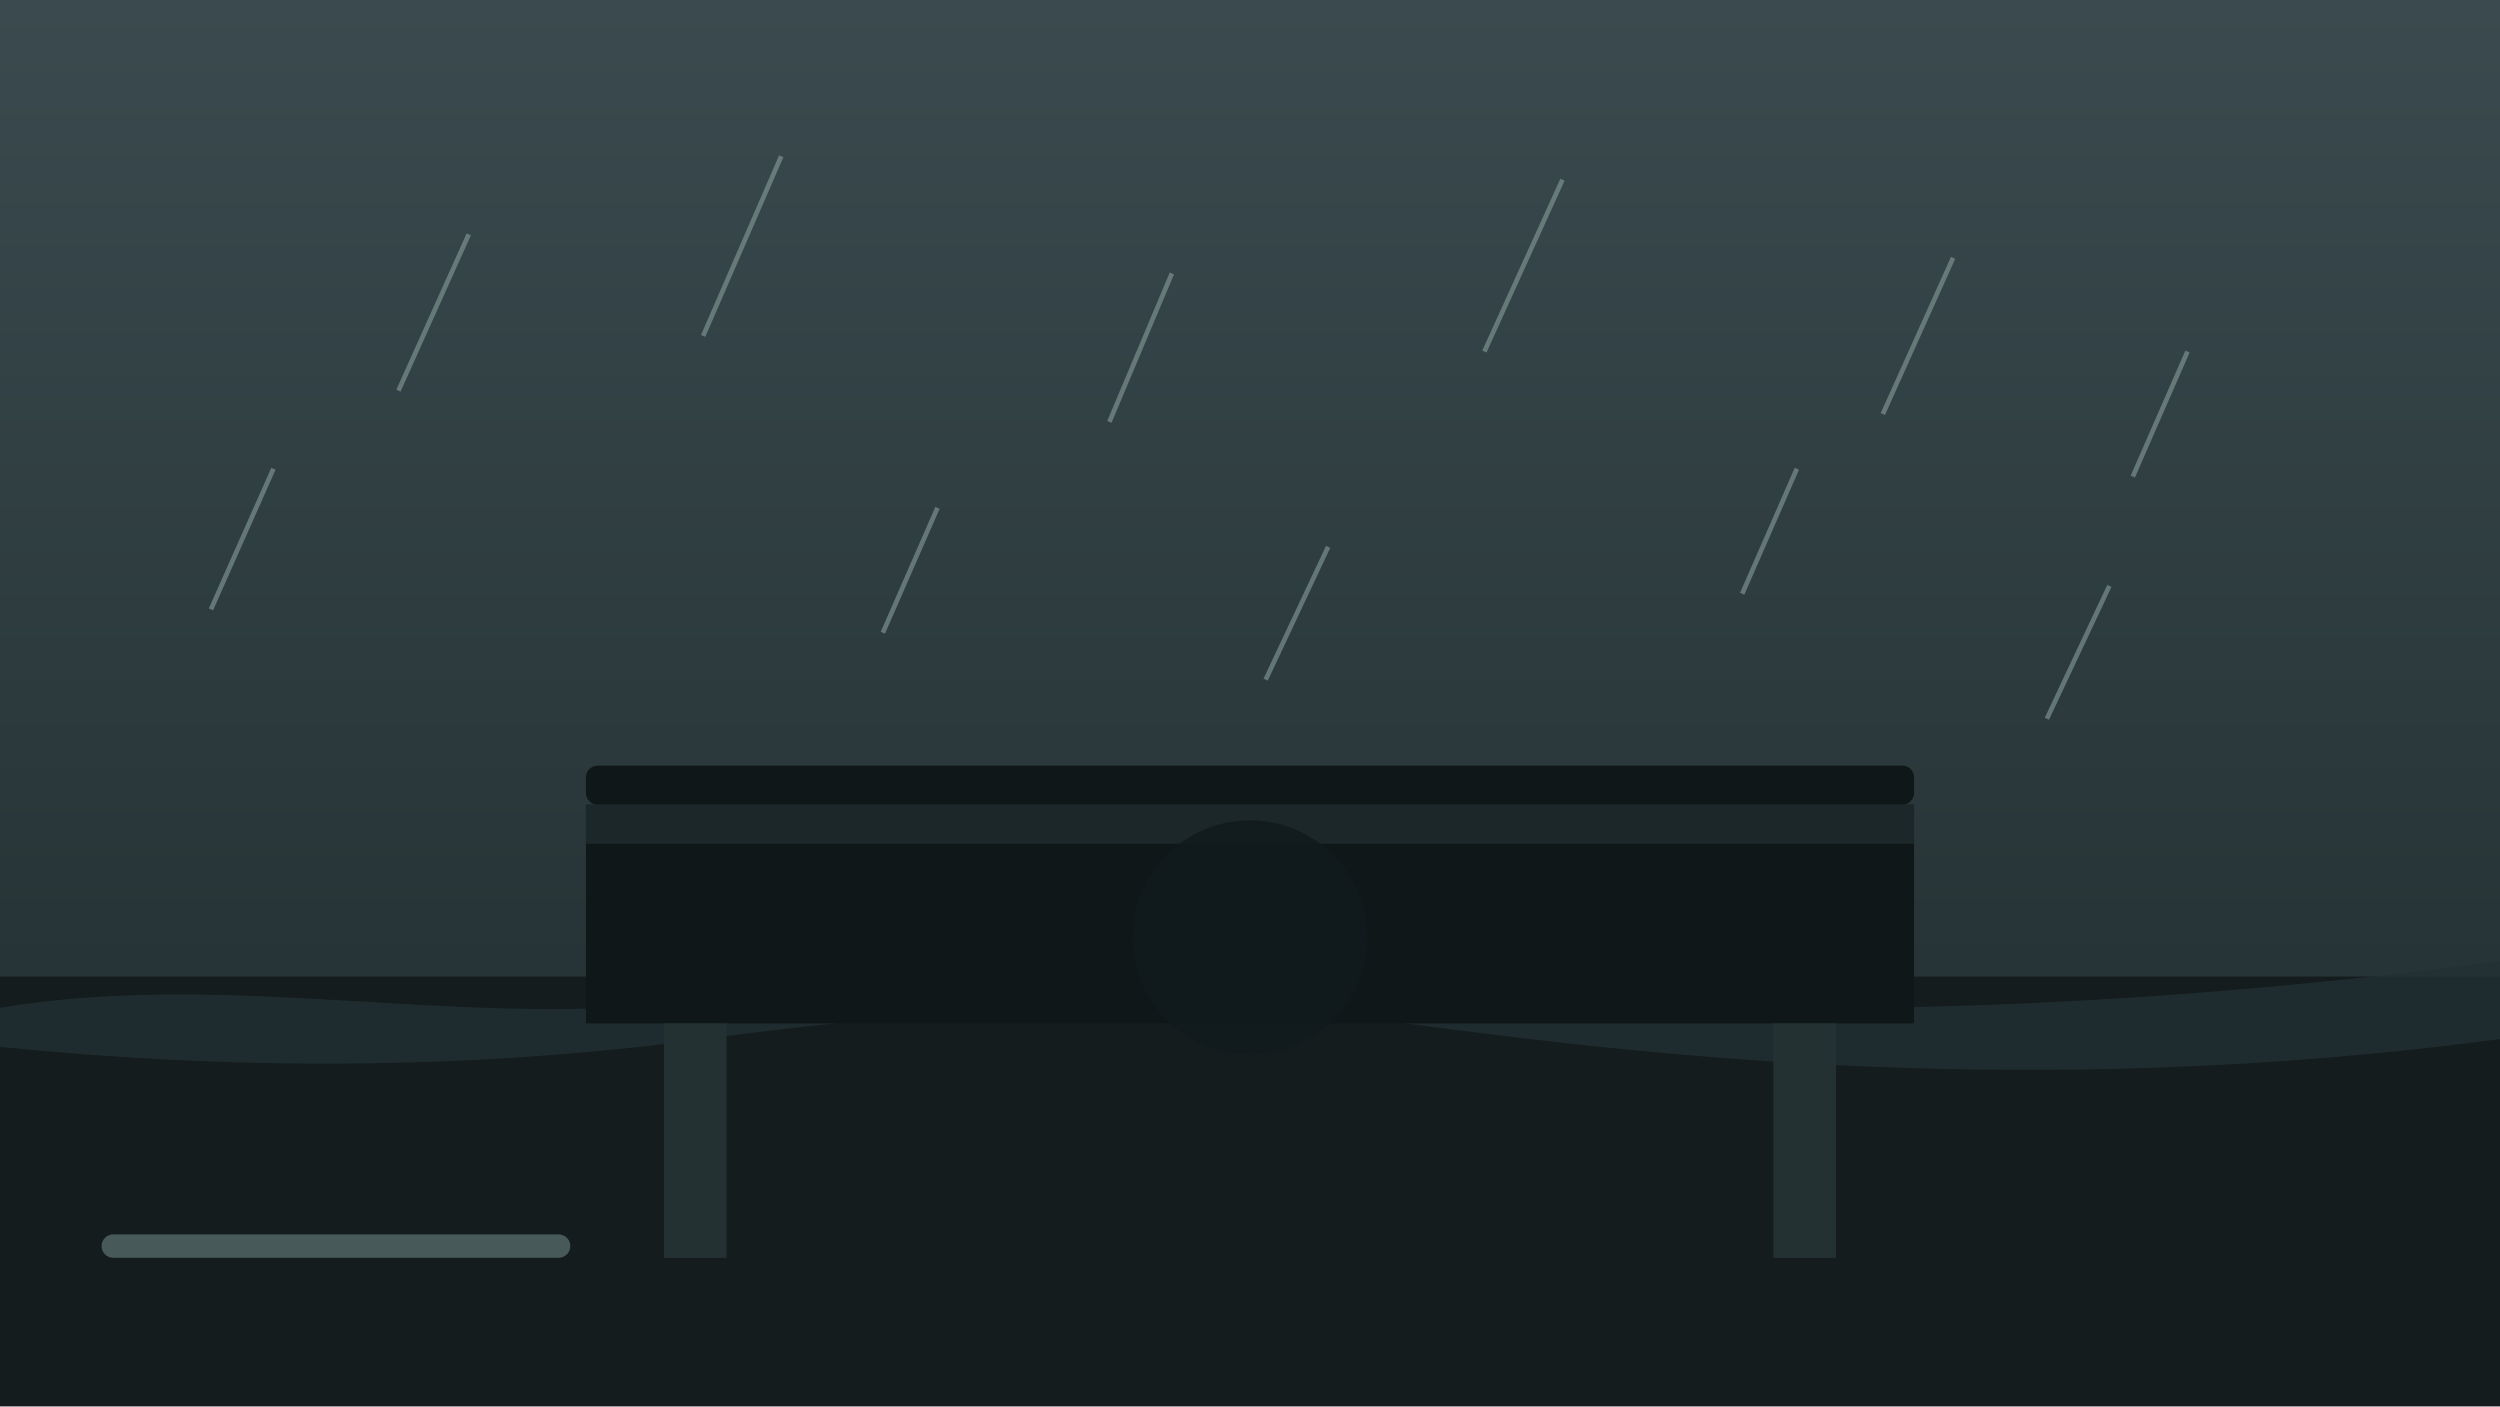
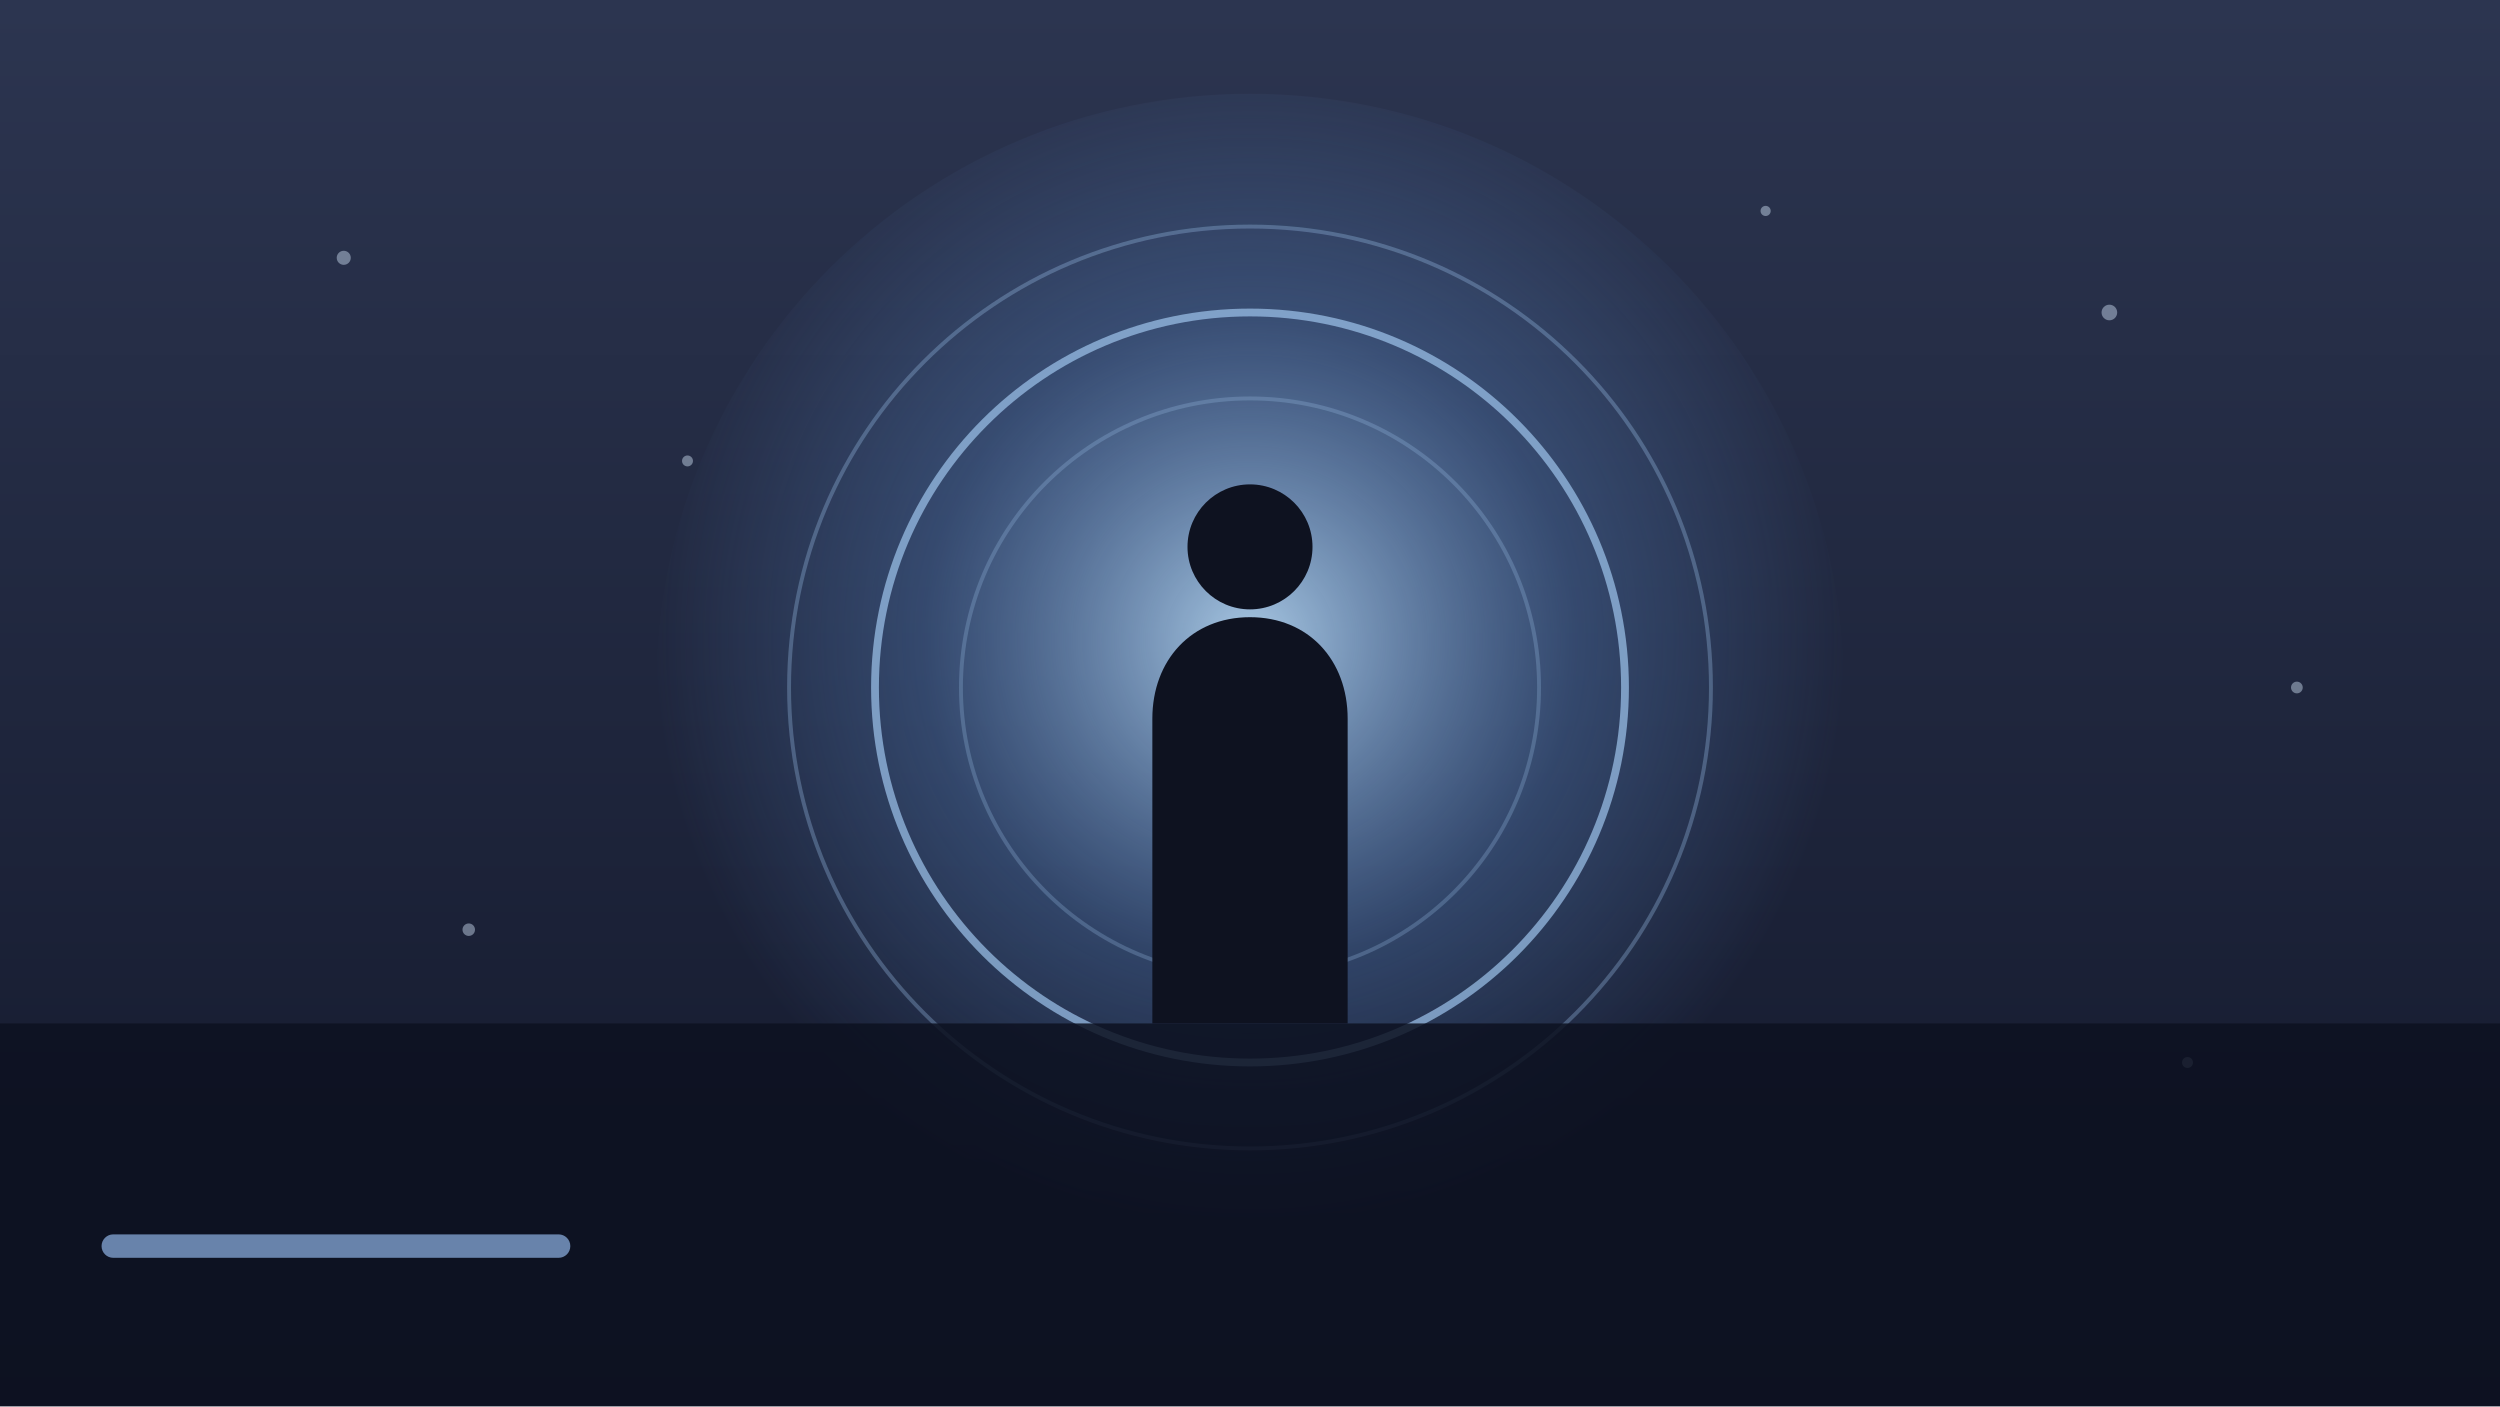
- <svg xmlns="http://www.w3.org/2000/svg" viewBox="0 0 640 360" role="img" aria-label="断桥雨夜 一 的封面占位">
+ <svg xmlns="http://www.w3.org/2000/svg" viewBox="0 0 640 360" role="img" aria-label="930号人间特使 的封面占位">
  <defs>
    <linearGradient id="p1sky" x1="0" y1="0" x2="0" y2="1">
-       <stop offset="0" stop-color="#3a4a4e" />
-       <stop offset="1" stop-color="#1e2a2c" />
+       <stop offset="0" stop-color="#2c3550" />
+       <stop offset="1" stop-color="#12172a" />
    </linearGradient>
+     <radialGradient id="p1glow" cx="50%" cy="46%">
+       <stop offset="0" stop-color="#bfe3ff" stop-opacity=".85" />
+       <stop offset="55%" stop-color="#5f8fd0" stop-opacity=".32" />
+       <stop offset="1" stop-color="#5f8fd0" stop-opacity="0" />
+     </radialGradient>
  </defs>
  <rect width="640" height="360" fill="url(#p1sky)" />
-   <path d="M0 250h640v110H0z" fill="#141c1e" />
-   <path d="M0 258c60-10 120 6 180-2s120-12 180-4 160 10 280-6v20c-120 16-220 4-280-4s-120-4-180 4-120 8-180 2z" fill="#223033" opacity=".8" />
-   <g stroke="#8fa6a3" stroke-width="1.2" opacity=".55">
-     <path d="M120 60l-18 40M200 40l-20 46M300 70l-16 38M400 46l-20 44M500 66l-18 40M560 90l-14 32M70 120l-16 36M240 130l-14 32M340 140l-16 34M460 120l-14 32M540 150l-16 34" />
+   <g opacity=".45" fill="#cfe0f5">
+     <circle cx="88" cy="66" r="1.8" />
+     <circle cx="176" cy="118" r="1.4" />
+     <circle cx="540" cy="80" r="2" />
+     <circle cx="588" cy="176" r="1.5" />
+     <circle cx="452" cy="54" r="1.3" />
+     <circle cx="120" cy="238" r="1.6" />
+     <circle cx="560" cy="272" r="1.4" />
  </g>
-   <g fill="#0f1719">
-     <rect x="150" y="196" width="340" height="10" rx="3" />
-     <rect x="150" y="206" width="340" height="56" />
-     <path d="M150 206h340v10H150z" fill="#1c2729" />
+   <ellipse cx="320" cy="176" rx="152" ry="152" fill="url(#p1glow)" />
+   <g fill="none" stroke="#9ec4ec">
+     <circle cx="320" cy="176" r="96" stroke-width="2" opacity=".7" />
+     <circle cx="320" cy="176" r="118" stroke-width="1" opacity=".32" />
+     <circle cx="320" cy="176" r="74" stroke-width="1" opacity=".26" />
  </g>
-   <g fill="#233133">
-     <rect x="170" y="262" width="16" height="60" />
-     <rect x="454" y="262" width="16" height="60" />
+   <path d="M0 262h640v98H0z" fill="#0c1020" opacity=".85" />
+   <g fill="#0e1220">
+     <path d="M320 158c-15 0-25 11-25 26v78h50v-78c0-15-10-26-25-26z" />
+     <circle cx="320" cy="140" r="16" />
  </g>
-   <circle cx="320" cy="240" r="30" fill="#111a1c" opacity=".9" />
-   <rect x="26" y="316" width="120" height="6" rx="3" fill="#5d7370" opacity=".7" />
+   <rect x="26" y="316" width="120" height="6" rx="3" fill="#8fb4e6" opacity=".7" />
</svg>
